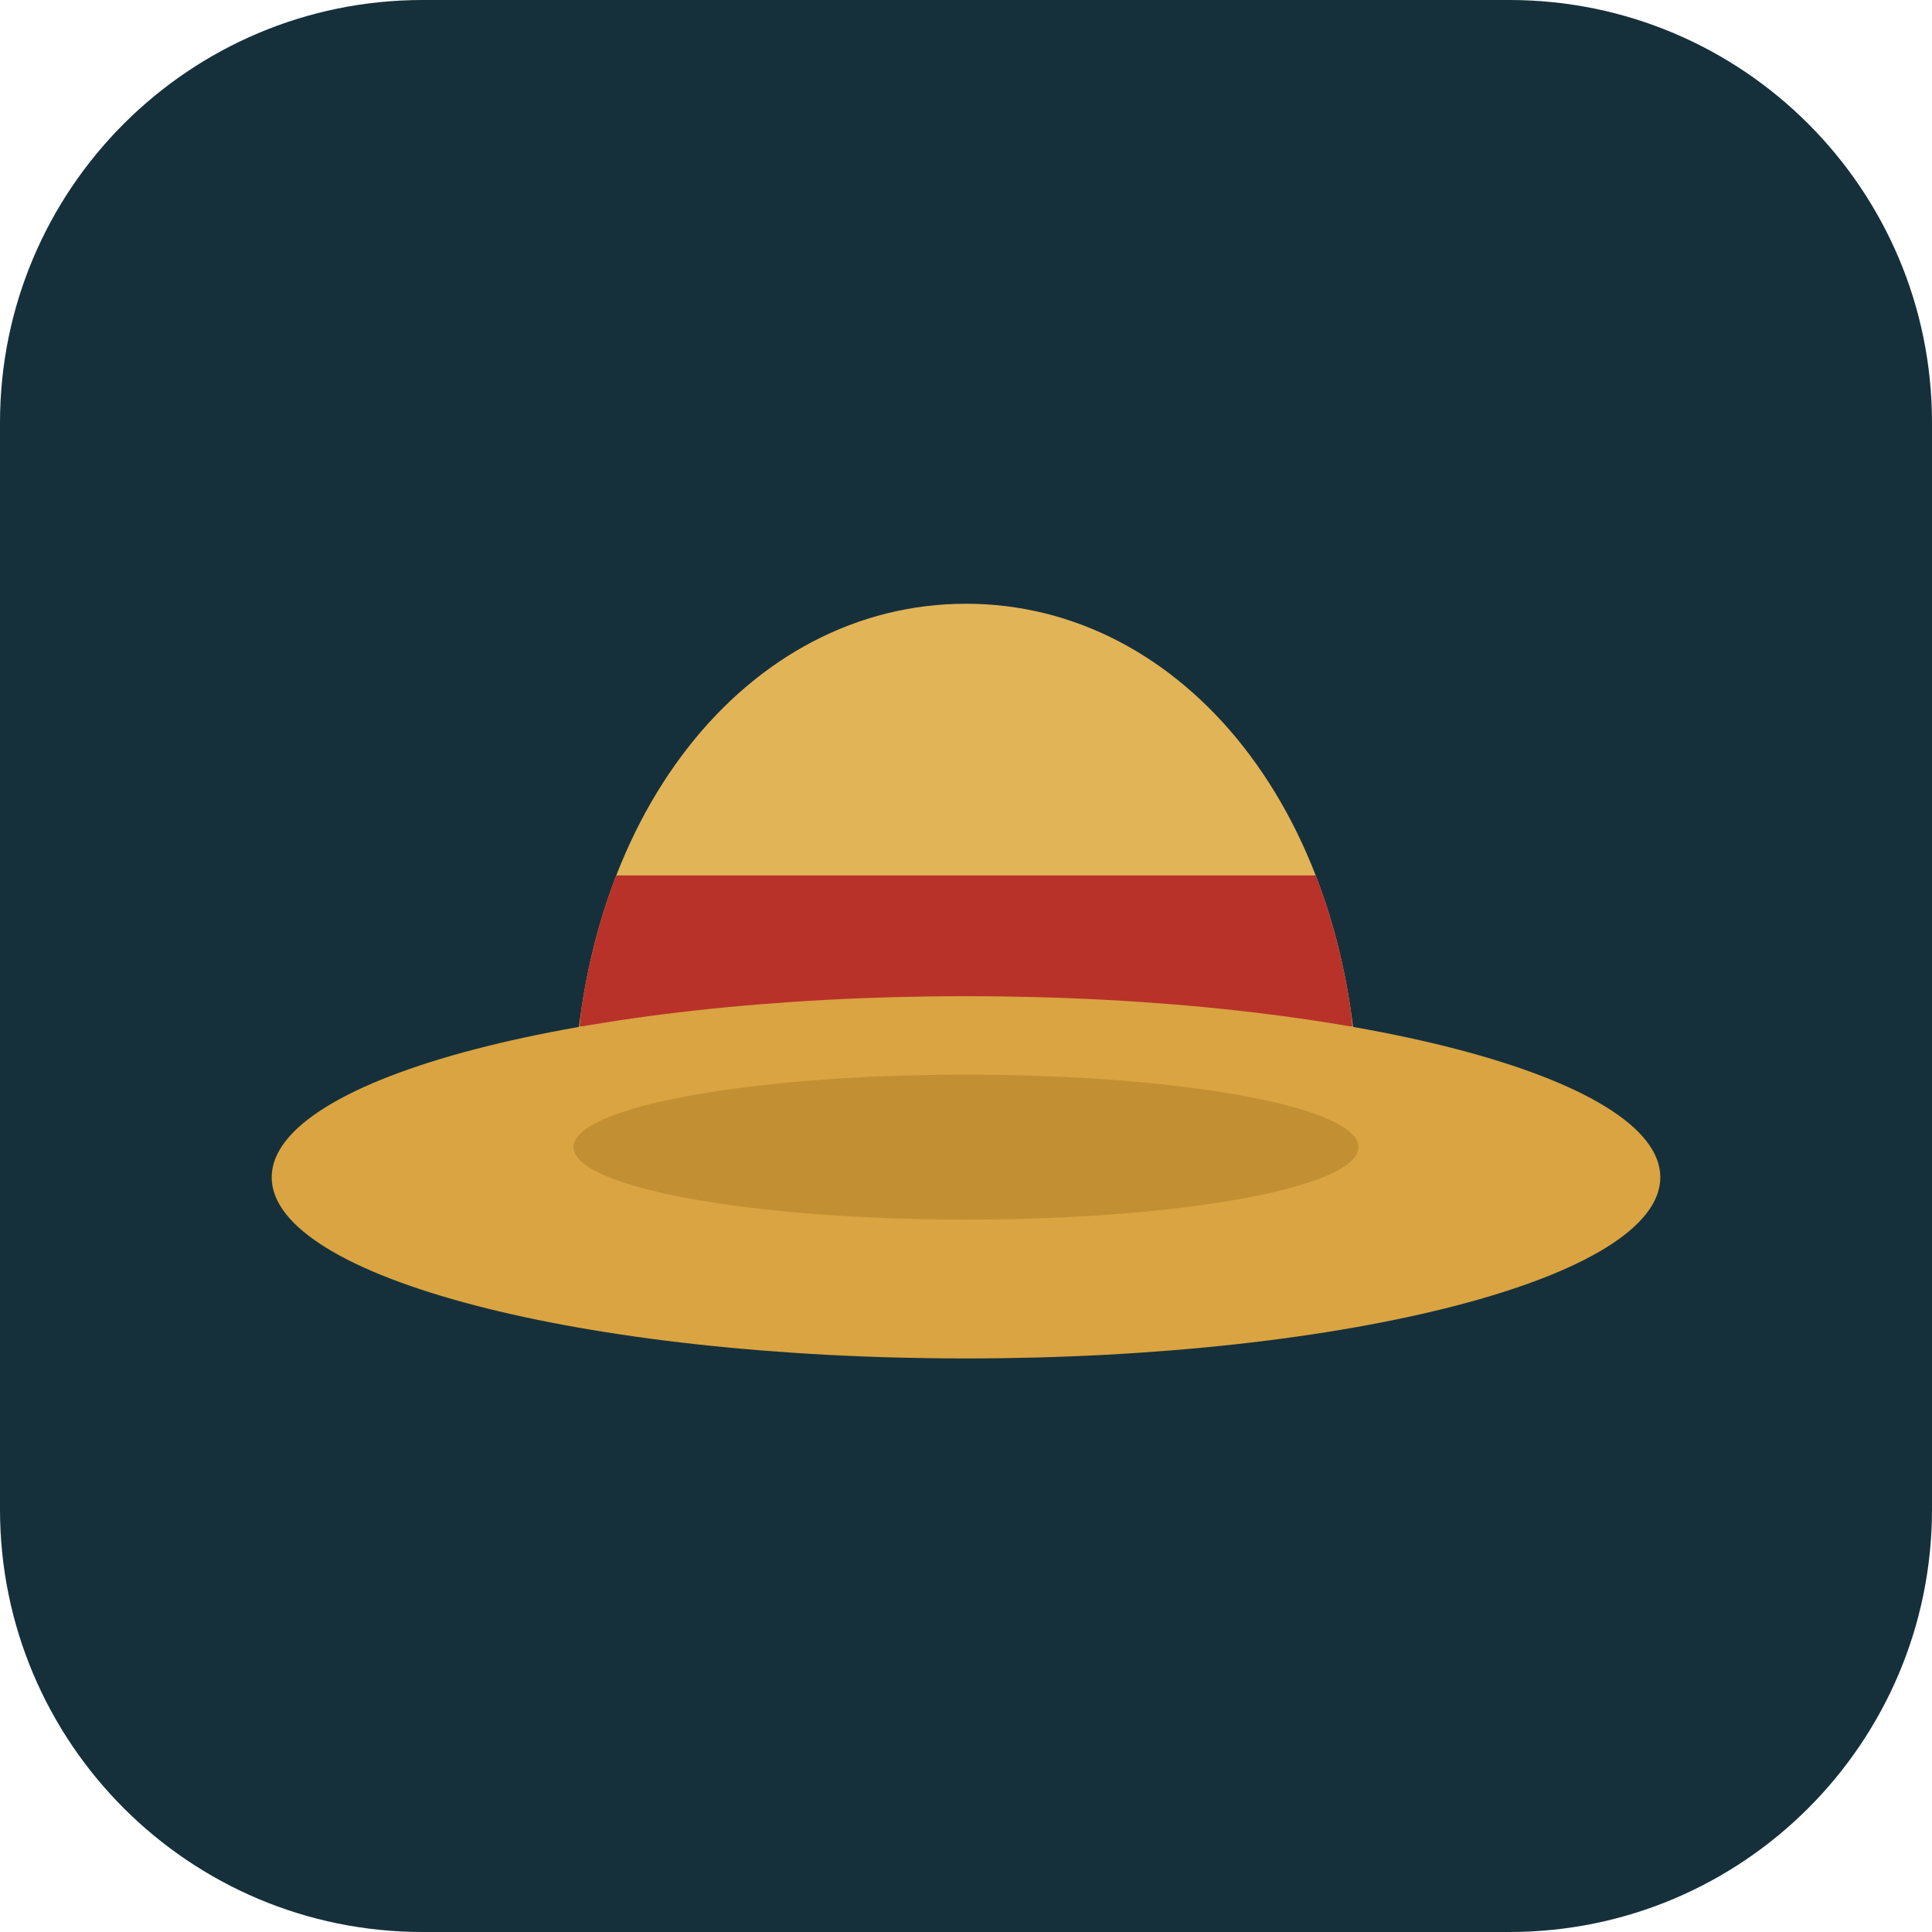
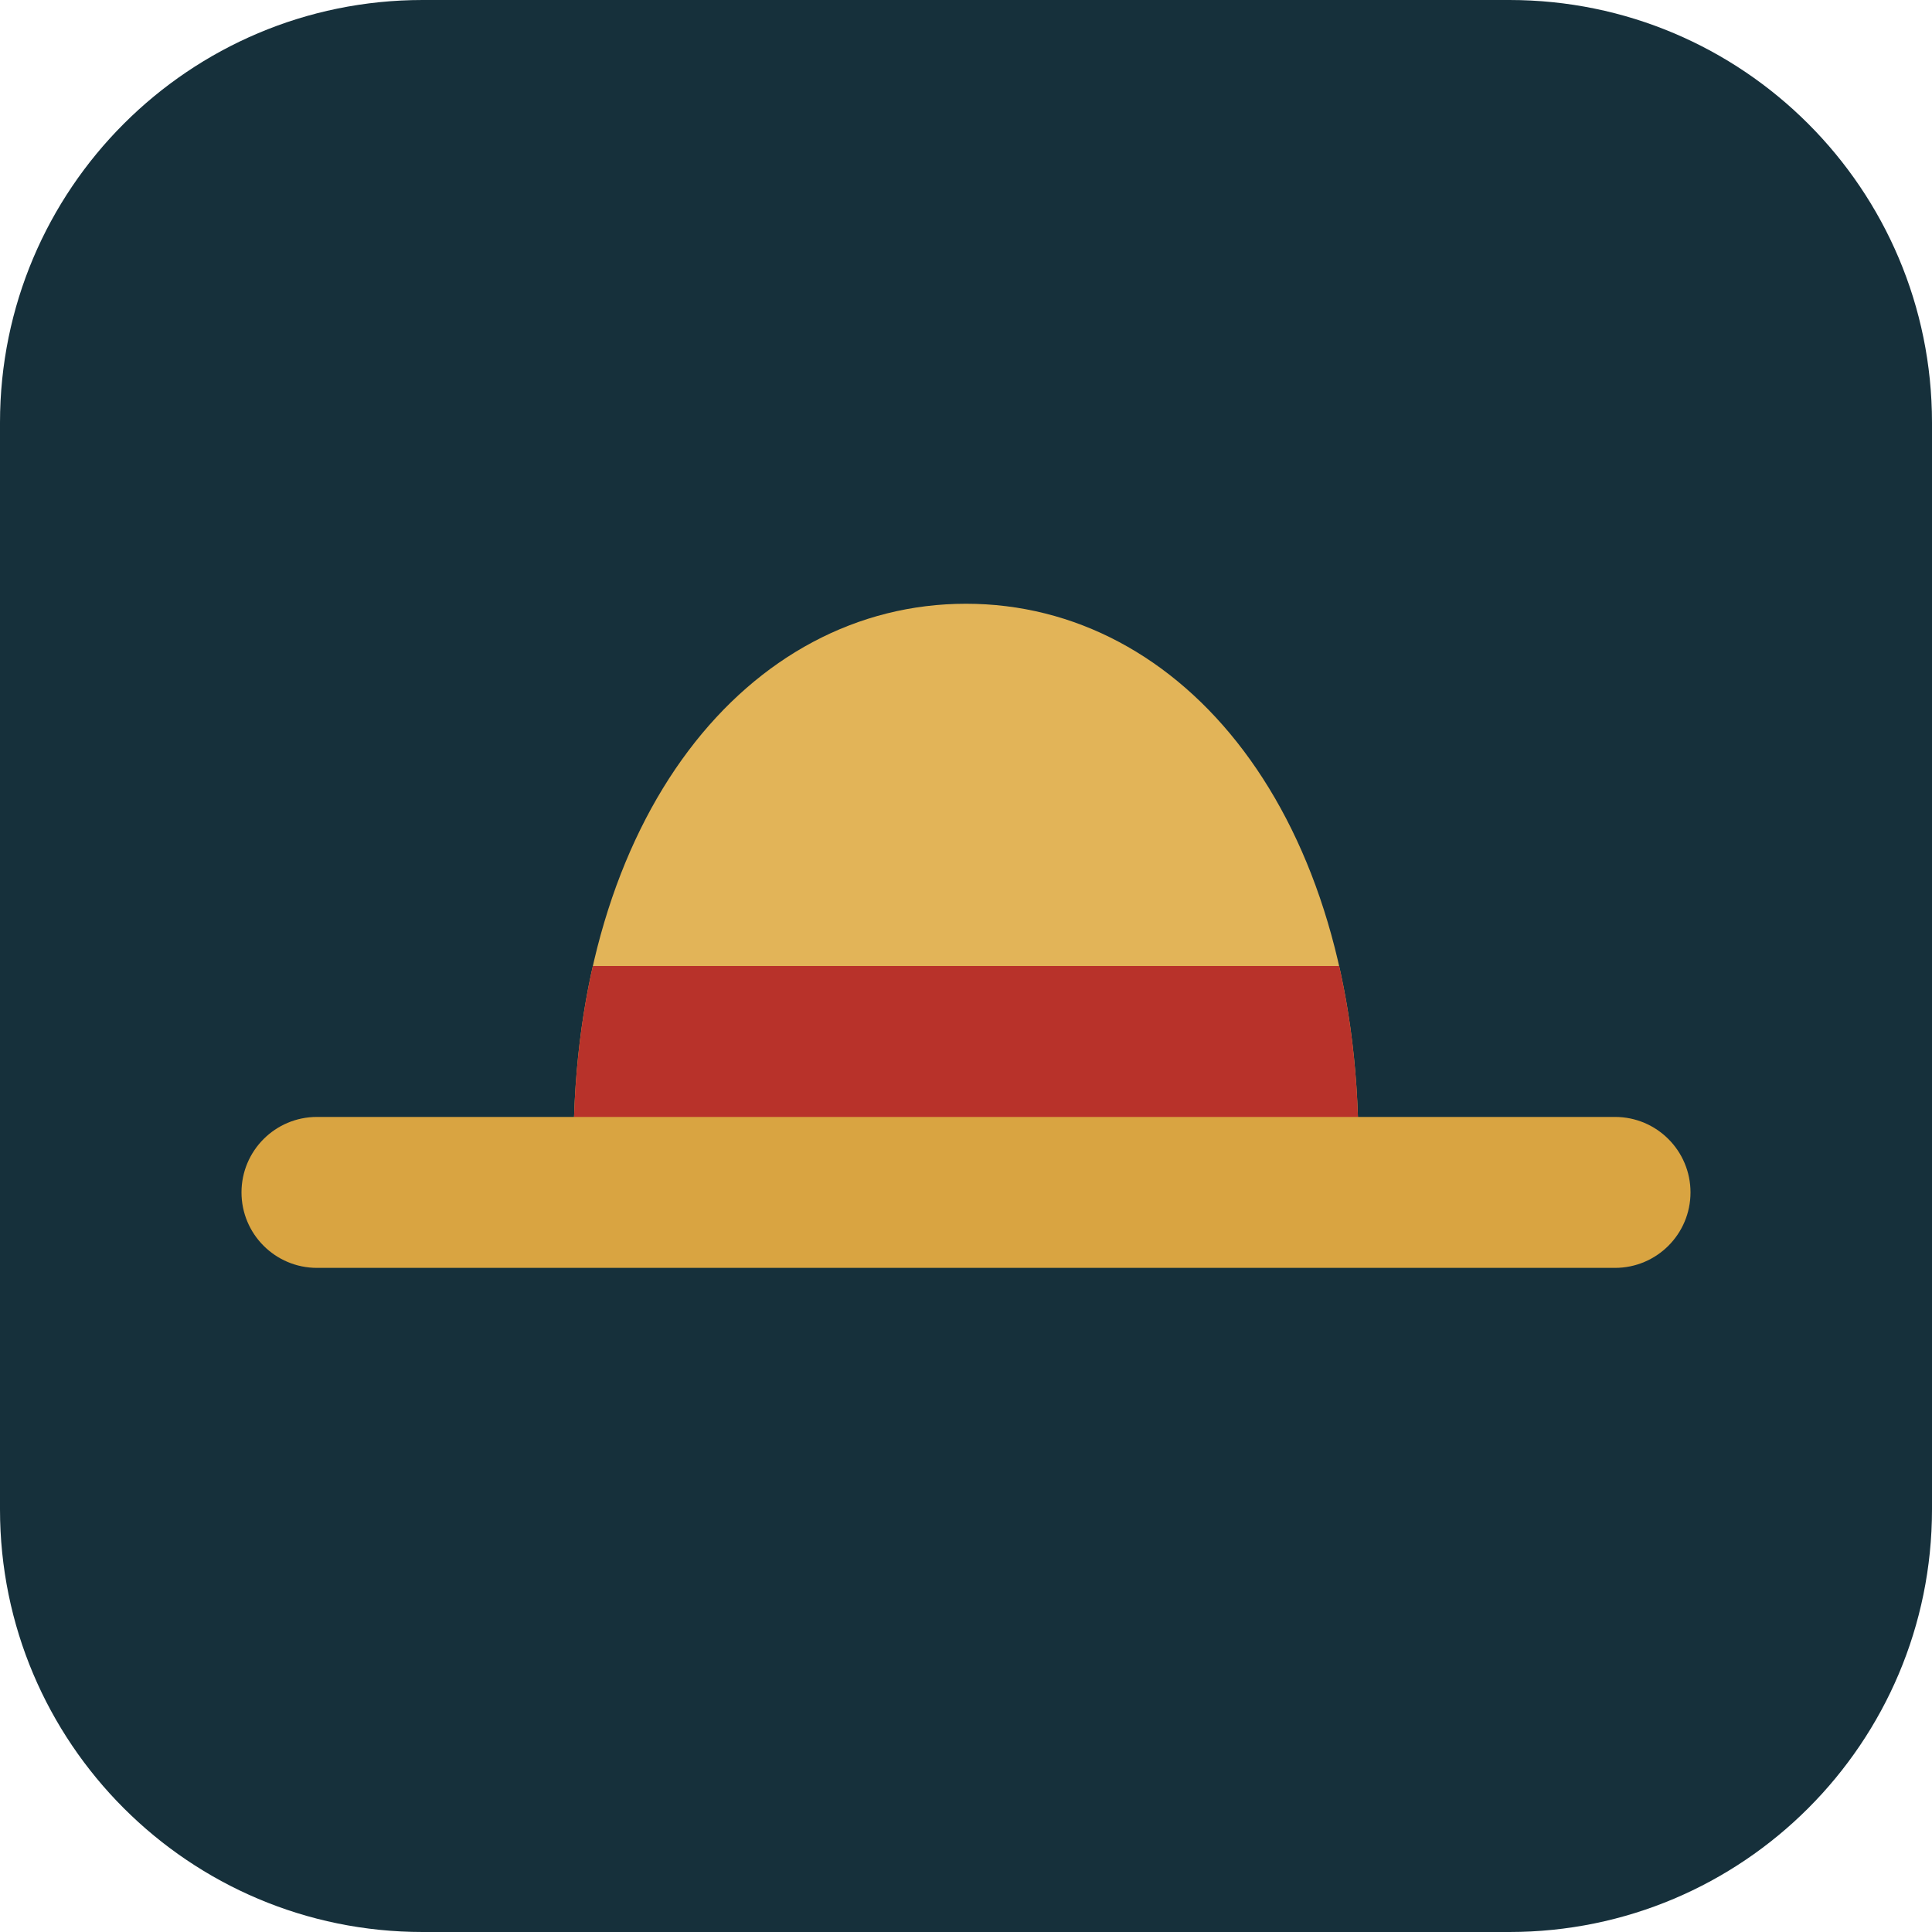
<svg xmlns="http://www.w3.org/2000/svg" viewBox="0 0 64 64">
  <defs>
    <clipPath id="crown">
-       <path d="M19 37c0-10 5.8-17 13-17s13 7 13 17z" />
+       <path d="M19 38c0-11 5.8-18 13-18s13 7 13 18z" />
    </clipPath>
  </defs>
  <rect width="64" height="64" rx="14" fill="#16303b" />
-   <path d="M19 37c0-10 5.8-17 13-17s13 7 13 17z" fill="#e2b458" />
-   <path d="M19.7 29h24.6l.5 5H19.2z" fill="#b8322a" clip-path="url(#crown)" />
-   <ellipse cx="32" cy="39" rx="23" ry="6" fill="#d9a441" />
-   <ellipse cx="32" cy="38" rx="13" ry="2.4" fill="#c28f33" />
+   <path d="M19 38c0-11 5.8-18 13-18s13 7 13 18z" fill="#e2b458" />
+   <rect x="17" y="32" width="30" height="6" fill="#b8322a" clip-path="url(#crown)" />
+   <rect x="8" y="37" width="48" height="5" rx="2.5" fill="#d9a441" />
</svg>
